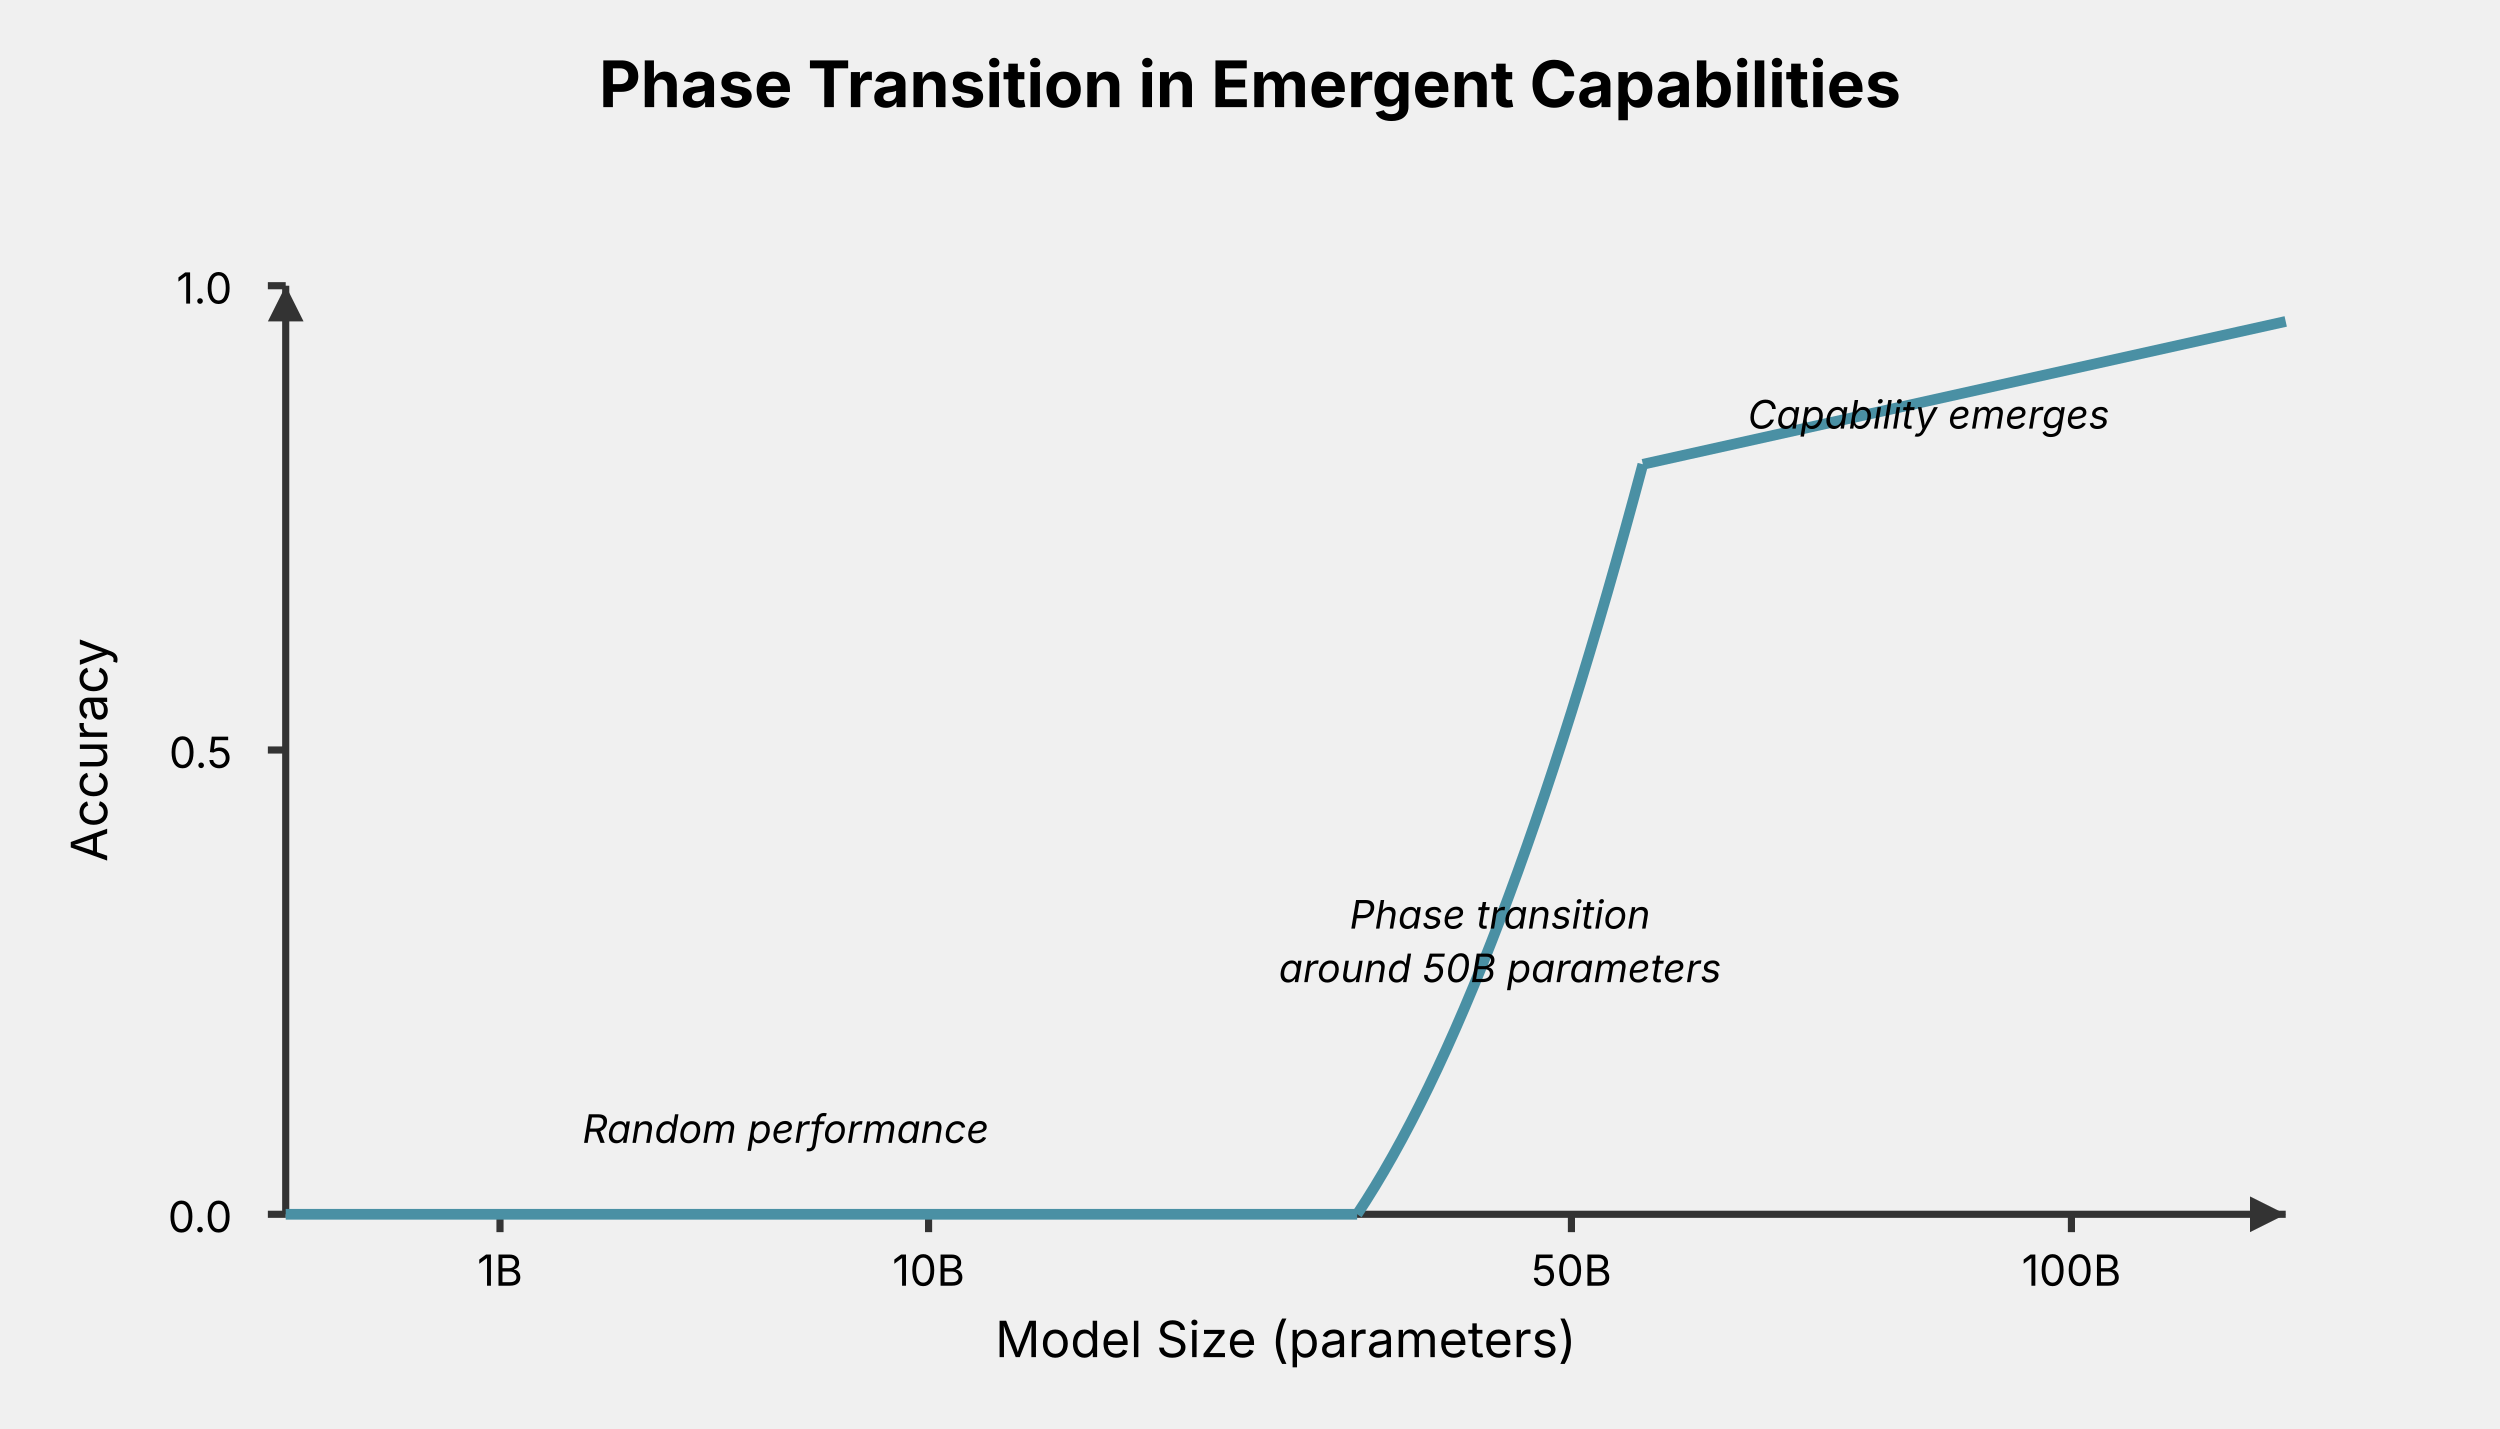
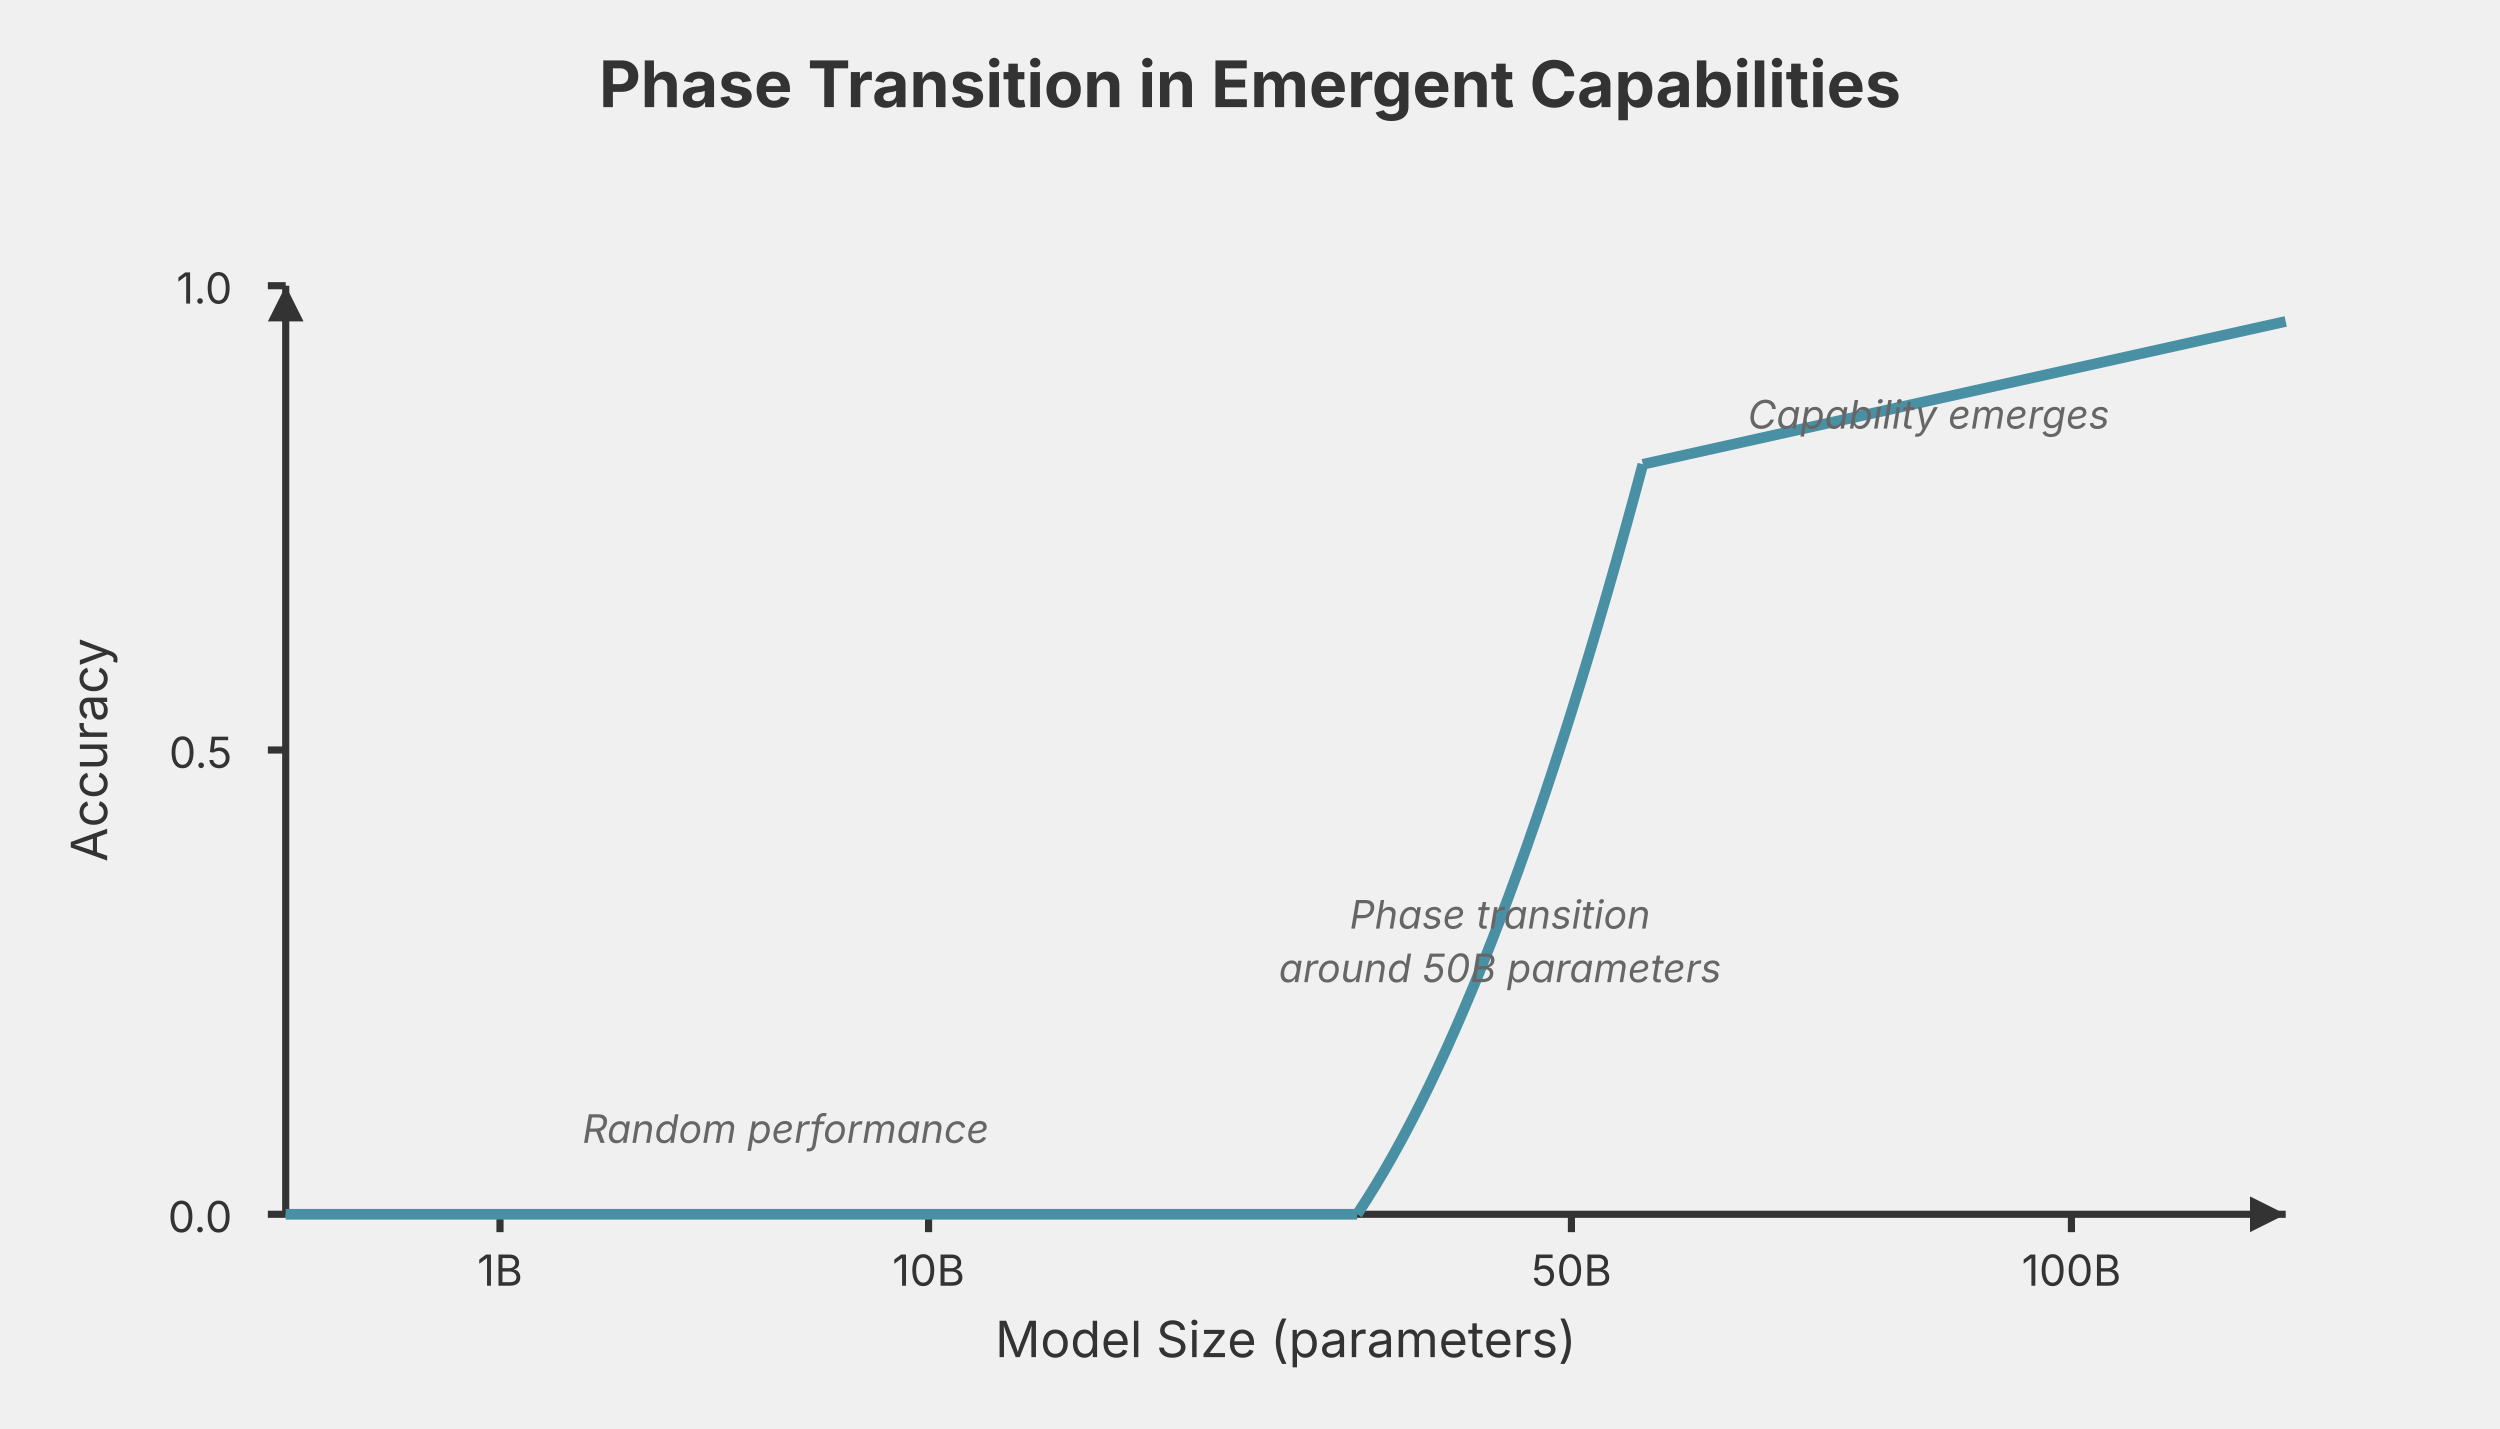
<svg xmlns="http://www.w3.org/2000/svg" viewBox="0 0 700 400">
  <style>
-     /* Light mode (default) */
-     text { fill: #000000; }
-     .axis-text { fill: #000000; }
-     .label-text { fill: #666666; }
+     /* Light mode (default) - no global text styles, use inline fills */
    line[stroke="#333"] { stroke: #333333; }

    /* Dark mode */
    @media (prefers-color-scheme: dark) {
-       text { fill: #ffffff; }
-       .axis-text { fill: #ffffff; }
-       .label-text { fill: #cccccc; }
      line[stroke="#333"] { stroke: #cccccc; }

-       /* Override dark inline text colors */
+       /* Background adapts to dark (inherited from page) */
+       rect { fill: #1a1a1a; }
+ 
+       /* Override dark inline text colors to white */
      text[fill="#000"],
      text[fill="#000000"],
      text[fill="#333"],
      text[fill="#666"] {
        fill: #ffffff;
      }

-       /* Keep white text white in dark mode (for colored backgrounds) */
-       text[fill="#fff"],
-       text[fill="#ffffff"],
-       text[fill="white"] {
-         fill: #ffffff;
-       }
- 
-       /* Keep colored text readable in dark mode */
-       text[fill="#E57373"] { fill: #ef5350; }
-       text[fill="#81C784"] { fill: #66bb6a; }
-       text[fill="#FFB74D"] { fill: #ffa726; }
-       text[fill="#4A90A4"] { fill: #4fc3f7; }
+       /* Keep colored elements readable in dark mode */
+       line[stroke="#4A90A4"] { stroke: #4fc3f7; }
+       path[stroke="#4A90A4"] { stroke: #4fc3f7; }
+       polygon[fill="#333"] { fill: #cccccc; }
    }
  </style>
  <text x="350" y="30" font-family="system-ui, -apple-system, sans-serif" font-size="18" font-weight="bold" text-anchor="middle" fill="#333">Phase Transition in Emergent Capabilities</text>
  <line x1="80" y1="80" x2="80" y2="340" stroke="#333" stroke-width="2" />
  <polygon points="80,80 75,90 85,90" fill="#333" />
  <line x1="80" y1="340" x2="640" y2="340" stroke="#333" stroke-width="2" />
  <polygon points="640,340 630,335 630,345" fill="#333" />
  <text x="30" y="210" font-family="system-ui, -apple-system, sans-serif" font-size="14" text-anchor="middle" fill="#333" transform="rotate(-90, 30, 210)">Accuracy</text>
  <text x="360" y="380" font-family="system-ui, -apple-system, sans-serif" font-size="14" text-anchor="middle" fill="#333">Model Size (parameters)</text>
  <line x1="75" y1="340" x2="80" y2="340" stroke="#333" stroke-width="2" />
  <text x="65" y="345" font-family="system-ui, -apple-system, sans-serif" font-size="12" text-anchor="end" fill="#333">0.0</text>
  <line x1="75" y1="210" x2="80" y2="210" stroke="#333" stroke-width="2" />
  <text x="65" y="215" font-family="system-ui, -apple-system, sans-serif" font-size="12" text-anchor="end" fill="#333">0.5</text>
  <line x1="75" y1="80" x2="80" y2="80" stroke="#333" stroke-width="2" />
  <text x="65" y="85" font-family="system-ui, -apple-system, sans-serif" font-size="12" text-anchor="end" fill="#333">1.0</text>
  <line x1="140" y1="340" x2="140" y2="345" stroke="#333" stroke-width="2" />
  <text x="140" y="360" font-family="system-ui, -apple-system, sans-serif" font-size="12" text-anchor="middle" fill="#333">1B</text>
  <line x1="260" y1="340" x2="260" y2="345" stroke="#333" stroke-width="2" />
  <text x="260" y="360" font-family="system-ui, -apple-system, sans-serif" font-size="12" text-anchor="middle" fill="#333">10B</text>
  <line x1="440" y1="340" x2="440" y2="345" stroke="#333" stroke-width="2" />
  <text x="440" y="360" font-family="system-ui, -apple-system, sans-serif" font-size="12" text-anchor="middle" fill="#333">50B</text>
  <line x1="580" y1="340" x2="580" y2="345" stroke="#333" stroke-width="2" />
  <text x="580" y="360" font-family="system-ui, -apple-system, sans-serif" font-size="12" text-anchor="middle" fill="#333">100B</text>
  <path d="M 80 340 L 380 340" stroke="#4A90A4" stroke-width="3" fill="none" />
  <path d="M 380 340 Q 420 280, 460 130" stroke="#4A90A4" stroke-width="3" fill="none" />
  <path d="M 460 130 L 640 90" stroke="#4A90A4" stroke-width="3" fill="none" />
  <text x="420" y="260" font-family="system-ui, -apple-system, sans-serif" font-size="11" text-anchor="middle" fill="#666" font-style="italic">Phase transition</text>
  <text x="420" y="275" font-family="system-ui, -apple-system, sans-serif" font-size="11" text-anchor="middle" fill="#666" font-style="italic">around 50B parameters</text>
  <text x="220" y="320" font-family="system-ui, -apple-system, sans-serif" font-size="11" text-anchor="middle" fill="#666" font-style="italic">Random performance</text>
  <text x="540" y="120" font-family="system-ui, -apple-system, sans-serif" font-size="11" text-anchor="middle" fill="#666" font-style="italic">Capability emerges</text>
</svg>
